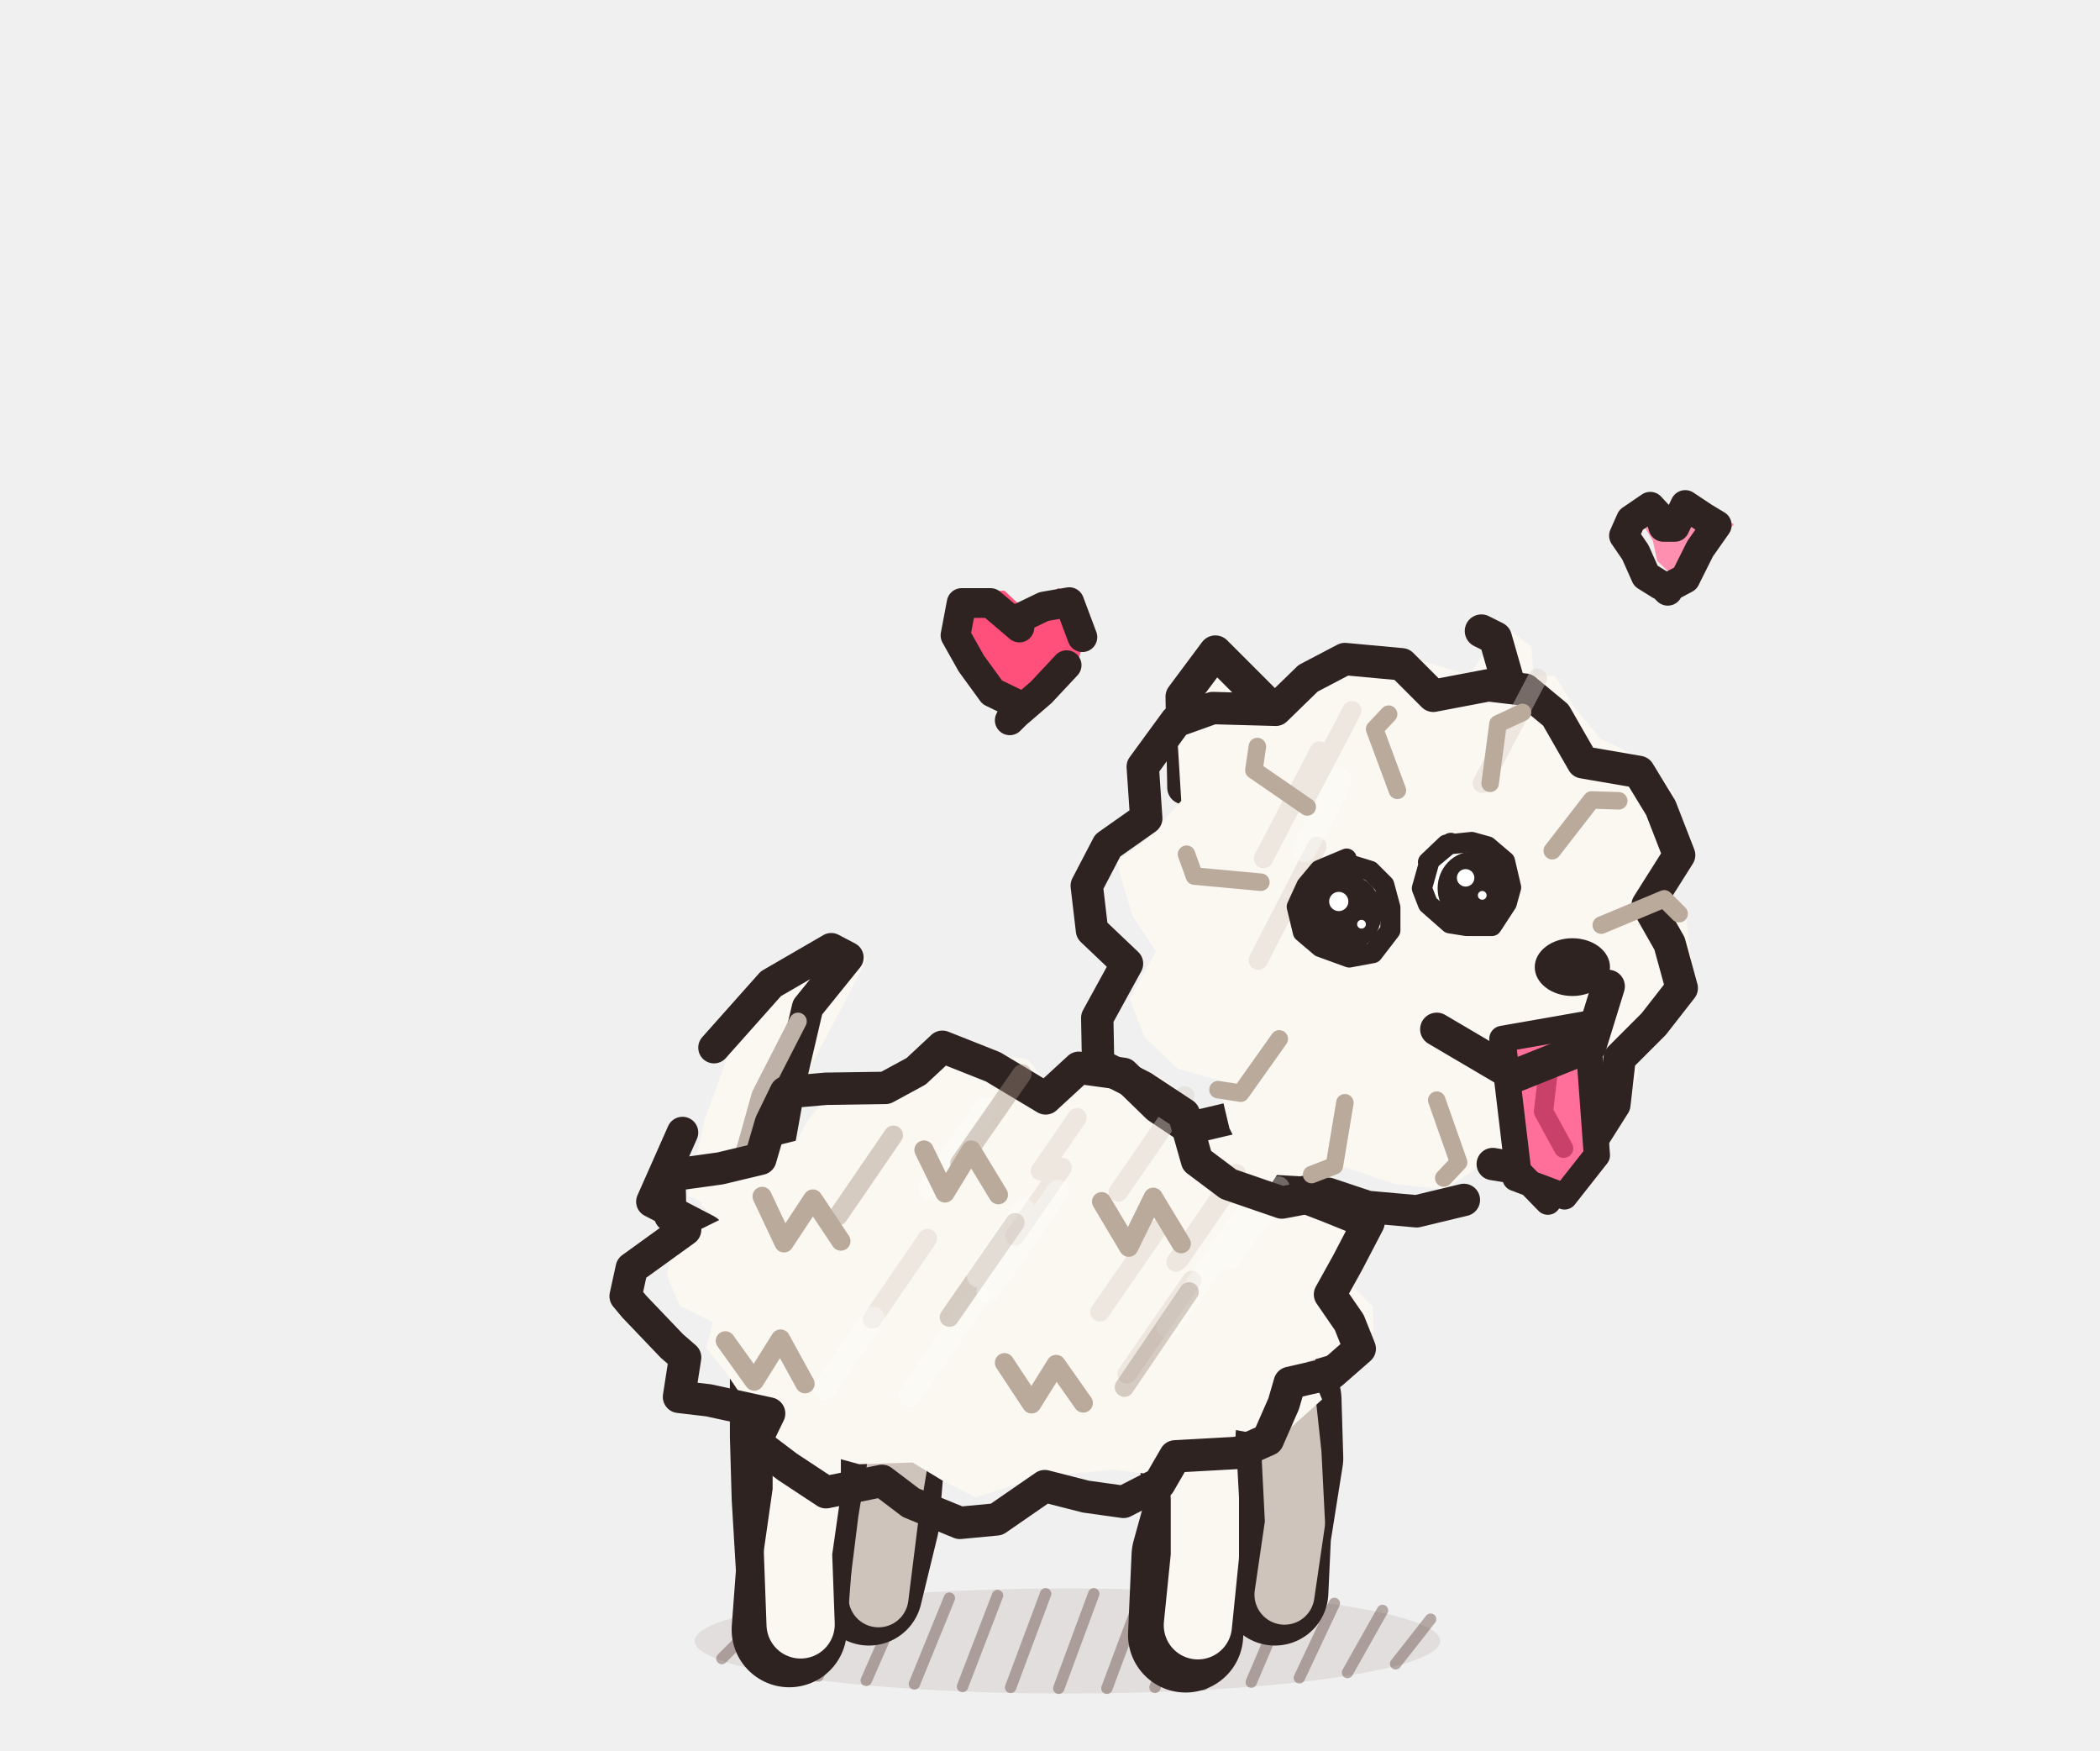
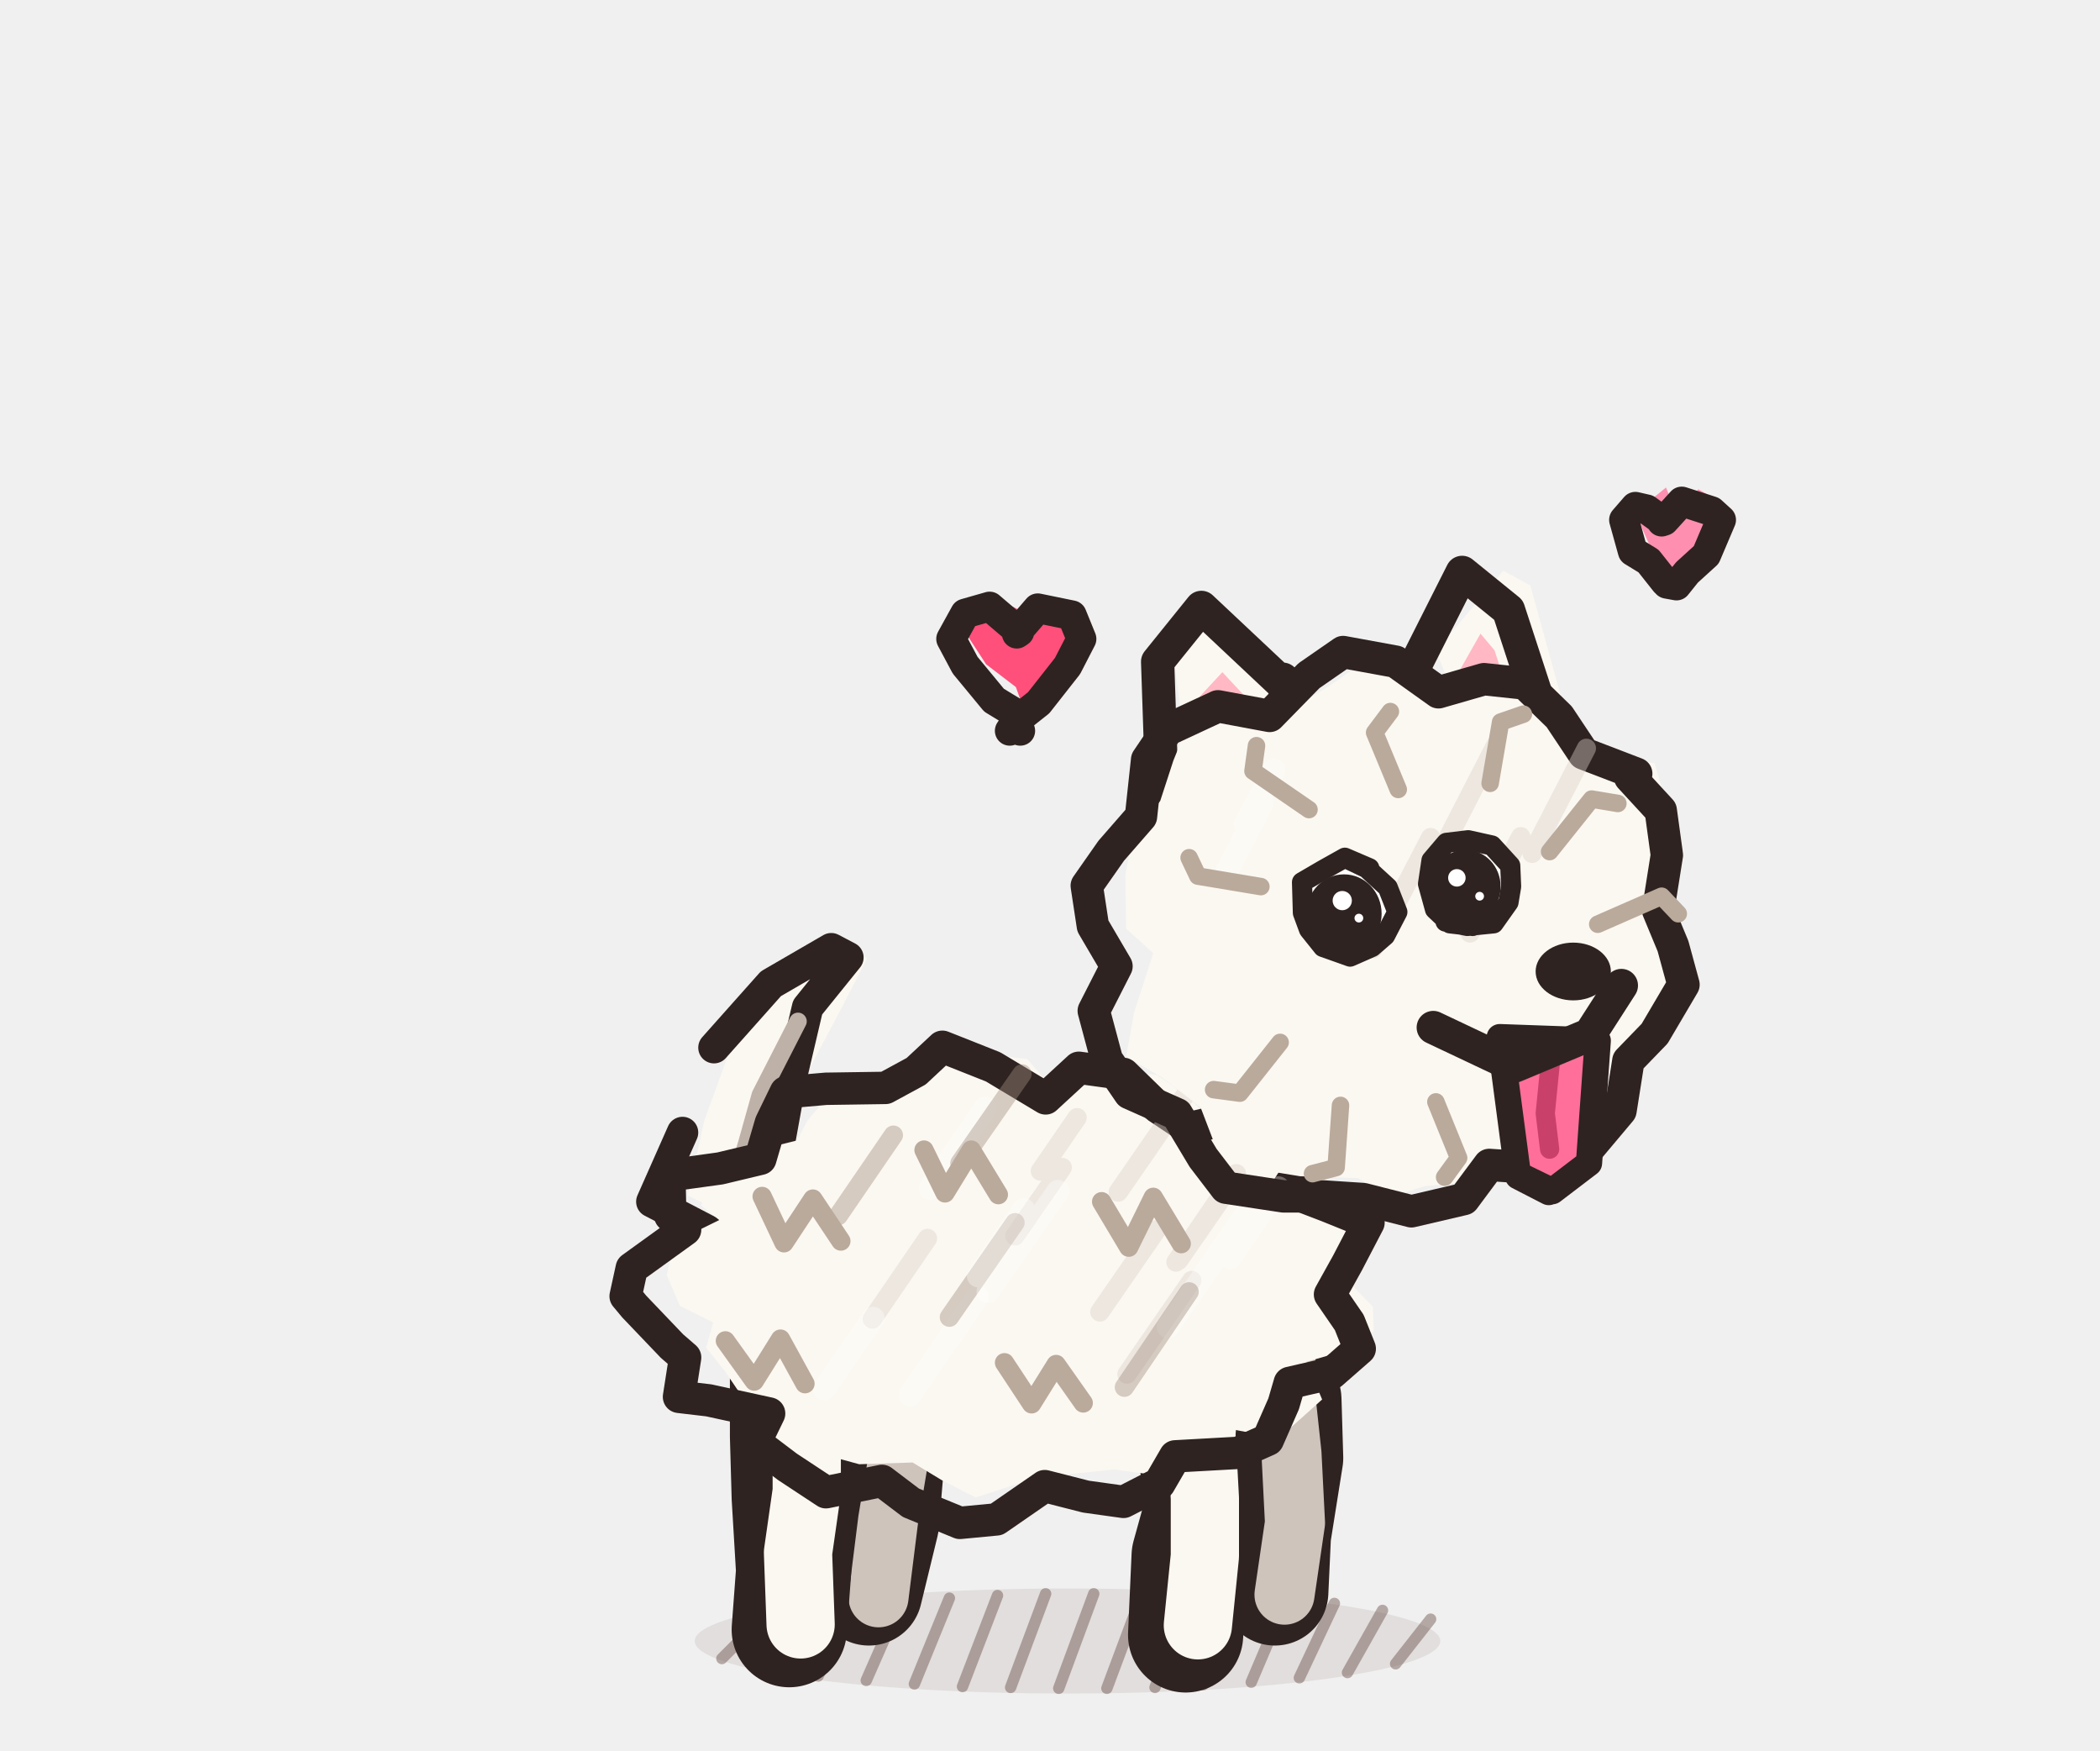
<svg xmlns="http://www.w3.org/2000/svg" width="240" height="200" class="pa-dog pa-pose-happy" viewBox="0 0 240 200" role="img" aria-label="Shortbread the West Highland White Terrier, happy">
  <g>
    <ellipse cx="122" cy="187.5" rx="42.6" ry="6" fill="#5B3D32" opacity="0.1" />
    <path d="M82.5 189.5l4 -4M88 190.7l4 -6.5M93.5 191.5l4 -8M99 192l4 -9.1M104.5 192.4l4 -9.8M110 192.7l4 -10.4M115.5 192.8l4 -10.7M121 192.9l4 -10.8M126.5 192.9l4 -10.7M132 192.8l4 -10.5M137.5 192.5l4 -10.1M143 192.2l4 -9.4M148.5 191.7l4 -8.5M154 191.1l4 -7.1M159.5 190.1l4 -5.1" stroke="#5B3D32" stroke-width="1.3" stroke-linecap="round" opacity="0.4" fill="none" />
    <g class="pa-d-f0">
      <path d="M78.6 136.6L80.5 128L83.6 119.5L88.9 113.5L96.6 107.9L99.1 109.5L95.8 115.9L91.8 123.4L90.6 134.3L90.6 142.4Z" fill="#FBF8F1" />
      <path d="M81.6 119.7L88.1 112.4L95 108.4L96.9 109.4L92.3 115.1L90.4 123.2L88.4 134.3L89.1 144.9L74.5 137.3L78 129.4" fill="none" stroke="#2E2320" stroke-width="3.6" stroke-linecap="round" stroke-linejoin="round" />
      <path d="M83.5 136.6L85.3 130.8L86.9 125.1L91.2 116.7" fill="none" stroke="#beb1a8" stroke-width="2" stroke-linecap="round" stroke-linejoin="round" />
      <g class="pa-d-leg pa-d-leg-FH">
        <path d="M99.5 152.6L101.4 159.9L101.8 166.9L101.2 174.1L99.3 181.9" fill="none" stroke="#2E2320" stroke-width="12.229" stroke-linecap="round" stroke-linejoin="round" />
        <path d="M99.5 151.4L100.4 160L101.5 167.3L100.3 174.5L99.2 183.3" fill="none" stroke="#cec4bc" stroke-width="6.864" stroke-linecap="round" stroke-linejoin="round" transform="translate(1.2 -0.8)" />
      </g>
      <g class="pa-d-leg pa-d-leg-FF">
        <path d="M145.3 151.7L147.2 159.9L147.4 166.6L146 175.4L145.7 181.9" fill="none" stroke="#2E2320" stroke-width="12.229" stroke-linecap="round" stroke-linejoin="round" />
        <path d="M145.7 152.3L145.7 160.4L146.4 166.9L146.8 174.8L145.6 183" fill="none" stroke="#cec4bc" stroke-width="6.864" stroke-linecap="round" stroke-linejoin="round" transform="translate(1.2 -0.8)" />
      </g>
      <g class="pa-d-leg pa-d-leg-NH">
        <path d="M90 156.3L90 164.1L90.2 171.1L90.7 179.5L90.2 186.2" fill="none" stroke="#2E2320" stroke-width="13.165" stroke-linecap="round" stroke-linejoin="round" />
        <path d="M89.4 157.2L91 164.2L91 171.2L90 178.2L90.3 186.4" fill="none" stroke="#FBF8F1" stroke-width="7.8" stroke-linecap="round" stroke-linejoin="round" transform="translate(1.2 -0.8)" />
      </g>
      <g class="pa-d-leg pa-d-leg-NF">
        <path d="M136 156.2L136.1 163.8L137.7 171.3L135.9 177.8L135.5 186.8" fill="none" stroke="#2E2320" stroke-width="13.165" stroke-linecap="round" stroke-linejoin="round" />
        <path d="M136.8 156.7L136.1 164.6L136.5 172L136.5 178.6L135.7 186.5" fill="none" stroke="#FBF8F1" stroke-width="7.8" stroke-linecap="round" stroke-linejoin="round" transform="translate(1.2 -0.8)" />
      </g>
      <path d="M153.5 145.8L156.9 149.3L157 152.1L153.1 154.5L149.3 155.6L151.1 159.9L147.2 163.4L143.9 163.9L136.6 162.5L135.6 167.5L131.8 168.5L127.3 167.9L121.4 168.5L116.7 169.4L111.5 171.1L107.6 169.1L104.3 167.1L98.2 167.3L94.9 166.4L91.4 164.5L91.3 159.7L84.7 159.4L82.8 156.6L80.7 154L81.5 151.1L77.7 149.2L76.2 145.7L77.1 141.9L82.2 139.4L80.1 137.7L82.5 133.4L84.3 132L91.1 130.3L92.3 128L94.6 125.3L98.3 124.5L104.8 124.6L107.2 121.6L113 120.5L117.4 121L120.6 124.7L126 122.3L132.2 122.8L135.9 125.4L138.2 127.9L143.7 128L146.9 129.6L150.2 131.2L149.1 135.7L154.1 136.9L157.5 138.7L156.7 142.5Z" fill="#FBF8F1" />
      <path d="M76.6 138.9L76.5 134.3L82.3 133.5L86.9 132.4L88.1 128.3L89.8 124.8L94.4 124.4L101.2 124.3L104.7 122.4L107.7 119.6L113.5 121.9L119.5 125.5L123.3 122L128.4 122.7L132.3 126.5L135.9 128.9L141.4 127.6L145.7 130.2L148.5 133.7L147 136L151.7 137.8L156.4 139.7L154 144.3L152 147.9L154.2 151.1L155.4 154.1L152.2 156.9L147.4 158L146.7 160.4L144.9 164.5L141.5 166L134.3 166.4L132.5 169.5L128.4 171.6L124.1 171L119.4 169.8L113.9 173.6L109.7 174L104.1 171.7L100.8 169.2L94.4 170.5L90 167.6L86.3 164.8L87.9 161.5L81 160L77.6 159.6L78.3 155.1L76.8 153.8L72.5 149.3L71.5 148.1L72.2 144.9L78.3 140.5" fill="none" stroke="#2E2320" stroke-width="3.7" stroke-linecap="round" stroke-linejoin="round" />
      <path d="M128.8 157L136.2 146.3M99.7 150.7L106 141.5M134.7 144L141 134.9M118.9 133.8L123.1 127.7M127.8 136.2L135.4 125.2M134.4 144.2L141.3 134.1M125.7 149.9L132.2 140.5M116 141.2L121.4 133.4" stroke="#d8cfc7" stroke-width="2.2" stroke-linecap="round" opacity=".42" />
      <path d="M140.6 143.7L146.1 135.7M106.3 135.8L112.6 126.6M104 159.4L111.7 148.2M133.5 151.6L142.7 138.3" stroke="#fff" stroke-width="2.6" stroke-linecap="round" opacity=".32" />
      <path d="M109.7 132.9L116.8 122.7M95.8 138.9L102.1 129.7M128.5 158.5L135.9 147.6M108.5 150.5L116 139.7" stroke="#a08c7e" stroke-width="2.2" stroke-linecap="round" opacity=".42" />
      <path d="M94.2 158.7L99.8 150.6M111.8 145.8L117 138.2M112.9 147.6L120.9 136.1" stroke="#fff" stroke-width="2.6" stroke-linecap="round" opacity=".32" />
      <path d="M87.1 136.7L89.6 142L92.9 137L96.1 141.8" fill="none" stroke="#baaa9b" stroke-width="2.2" stroke-linecap="round" stroke-linejoin="round" />
      <path d="M105.6 131.4L108 136.3L111 131.4L114.1 136.5" fill="none" stroke="#baaa9b" stroke-width="2.2" stroke-linecap="round" stroke-linejoin="round" />
      <path d="M125.9 137.3L129 142.5L131.8 136.8L135 142.1" fill="none" stroke="#baaa9b" stroke-width="2.2" stroke-linecap="round" stroke-linejoin="round" />
      <path d="M82.9 153.2L86.2 157.8L89.2 153L92 158.1" fill="none" stroke="#baaa9b" stroke-width="2.2" stroke-linecap="round" stroke-linejoin="round" />
      <path d="M114.8 155.7L117.9 160.4L120.7 155.9L123.8 160.3" fill="none" stroke="#baaa9b" stroke-width="2.2" stroke-linecap="round" stroke-linejoin="round" />
-       <path d="M138.2 87.6L136.7 77.8L140.7 74.2L146.2 80.3L148 86L140.7 91.2Z" fill="#FBF8F1" />
-       <path d="M145.4 80.5L146.9 86.5L139.5 91.2L135.3 90L135.1 79.6L138.9 74.5L146 81.6" fill="none" stroke="#2E2320" stroke-width="3.8" stroke-linecap="round" stroke-linejoin="round" />
-       <path d="M167.1 78.5L171.7 71.3L175 73.9L175.8 83.8L175.4 88L168.3 83.1Z" fill="#FBF8F1" />
-       <path d="M169.3 72.1L170.9 72.9L174.8 86.5L172.3 89.6L165.2 83.3L164.7 79.3" fill="none" stroke="#2E2320" stroke-width="3.8" stroke-linecap="round" stroke-linejoin="round" />
-       <path d="M190.6 101.7L192.7 104.8L193.4 110.7L192 114.9L187.2 118L187.2 123L184.7 127.6L178.8 130.1L174 129.1L170.4 132.4L165.1 135.9L159.4 135.3L153.9 133.4L148.6 134.4L143.1 134.1L140.5 128.9L139.2 123.4L134.6 122.1L130.8 118.5L129.1 114.1L132.1 108.7L129.4 104.6L127.6 98.4L130.9 96.1L135 91.5L134.6 85L136.5 80.7L141.7 79.7L147.8 80.9L152.1 75.7L156.3 75.1L163.2 75.7L167.4 77L172.3 77.4L177.7 77.2L179.9 80.8L182.9 84.4L188.7 87.2L191.3 90.7L192 96.8Z" fill="#FBF8F1" />
-       <path d="M167.3 137.1L161.9 138.4L156.3 137.9L151.8 136.4L146.5 137.4L140.4 135.3L136.8 132.6L135.3 127.3L130.6 124.2L125.5 121.6L125.4 116.3L128.8 110.1L124.8 106.3L124.2 101.2L126.6 96.6L131 93.5L130.6 87.6L134.4 82.4L138.6 80.9L145.8 81.1L149.5 77.5L153.7 75.3L160.2 75.9L163.8 79.5L170.1 78.3L174.3 78.8L177.8 81.7L180.9 87.1L187.3 88.2L189.8 92.3L191.9 97.7L188.3 103.4L190.8 107.8L192.2 112.9L189 117L185.1 120.9L184.5 126.2L181.4 131.1L176.7 134L170.6 133" fill="none" stroke="#2E2320" stroke-width="3.7" stroke-linecap="round" stroke-linejoin="round" />
-       <path d="M169.4 89.5L175.7 77.5M143.8 109.7L150.5 96.7M144.4 98.1L150.8 85.8M149.3 91.1L154.5 81.2" stroke="#d8cfc7" stroke-width="2.2" stroke-linecap="round" opacity=".42" />
-       <path d="M149.1 96.7L153.1 89.1M149.1 97.2L152.7 90.3" stroke="#fff" stroke-width="2.6" stroke-linecap="round" opacity=".32" />
-       <path d="M144.1 100.8L136.5 100.1L135.6 97.6" fill="none" stroke="#baaa9b" stroke-width="2" stroke-linecap="round" stroke-linejoin="round" />
-       <path d="M149.4 92.2L143.3 88L143.7 85.3" fill="none" stroke="#baaa9b" stroke-width="2" stroke-linecap="round" stroke-linejoin="round" />
-       <path d="M159.7 90.3L157.1 83.3L158.7 81.6" fill="none" stroke="#baaa9b" stroke-width="2" stroke-linecap="round" stroke-linejoin="round" />
-       <path d="M170.3 89.5L171.2 82.7L174 81.4" fill="none" stroke="#baaa9b" stroke-width="2" stroke-linecap="round" stroke-linejoin="round" />
-       <path d="M177.4 97.2L181.9 91.4L185 91.5" fill="none" stroke="#baaa9b" stroke-width="2" stroke-linecap="round" stroke-linejoin="round" />
-       <path d="M183 105.7L190.2 102.7L191.9 104.4" fill="none" stroke="#baaa9b" stroke-width="2" stroke-linecap="round" stroke-linejoin="round" />
-       <path d="M146.2 118.7L141.8 124.9L139.2 124.5" fill="none" stroke="#baaa9b" stroke-width="2" stroke-linecap="round" stroke-linejoin="round" />
-       <path d="M153.7 126L152.5 133.2L149.9 134.2" fill="none" stroke="#baaa9b" stroke-width="2" stroke-linecap="round" stroke-linejoin="round" />
-       <path d="M164.2 125.7L166.7 132.8L165 134.6" fill="none" stroke="#baaa9b" stroke-width="2" stroke-linecap="round" stroke-linejoin="round" />
-       <path d="M169.2 120.3L175.5 124.3L182.1 120.8" fill="none" stroke="#baaa9b" stroke-width="2" stroke-linecap="round" stroke-linejoin="round" />
-       <path d="M159.1 104.1L158.5 106.8L156.6 108.8L153.7 109.5L150.9 108.7L149.4 106.6L148.7 103.8L149.2 101.2L151 98.9L153.8 98.4L156.7 98.9L158.6 101.1Z" fill="#FFFFFF" />
-       <path d="M151.5 99.4L154 98.7L156.6 99.5L158.2 101.1L158.9 103.7L158.9 106.3L156.9 108.9L154.2 109.4L150.9 108.2L148.9 106.5L148.2 103.6L149.3 101.2L150.8 99.4L153.9 98.1" fill="none" stroke="#2E2320" stroke-width="2.3" stroke-linecap="round" stroke-linejoin="round" />
-       <ellipse cx="153.6" cy="104.3" rx="4.3" ry="4.5" fill="#2E2320" />
-       <ellipse cx="153" cy="103" rx="1.1" ry="1.1" fill="#FFFFFF" />
-       <ellipse cx="155.6" cy="105.6" rx="0.5" ry="0.5" fill="#FFFFFF" />
-       <path d="M172.7 101.2L172.4 103.4L170.6 105.4L167.9 105.8L165.6 105.1L163.8 103.7L162.7 100.9L163.6 98.7L165.3 96.4L167.8 95.9L170.2 96.7L172.5 98.5Z" fill="#FFFFFF" />
-       <path d="M163.2 98.5L165.3 96.5L168.2 96.2L170 96.7L172 98.4L172.7 101.4L172.2 103.2L170.5 105.8L167.6 105.8L165.7 105.5L163.2 103.3L162.5 101.5L163.4 98.3L165.8 96.3" fill="none" stroke="#2E2320" stroke-width="2.3" stroke-linecap="round" stroke-linejoin="round" />
-       <ellipse cx="168.3" cy="101.5" rx="4" ry="4.2" fill="#2E2320" />
-       <ellipse cx="167.5" cy="100.3" rx="1" ry="1" fill="#FFFFFF" />
-       <ellipse cx="169.4" cy="102.3" rx="0.5" ry="0.5" fill="#FFFFFF" />
-       <ellipse cx="179.7" cy="110.5" rx="4.3" ry="3.3" fill="#2E2320" />
-       <path d="M171.9 118.7L181.3 118.6L182.7 133.3L179 137.4L172.5 134.8Z" fill="#FF6F9A" />
-       <path d="M176.9 137.3L173.5 133.8L171.7 118.7L181.4 117L182.5 132L178.8 136.7L173.2 134.6" fill="none" stroke="#2E2320" stroke-width="3" stroke-linecap="round" stroke-linejoin="round" />
-       <path d="M177.1 121L176.4 127L178.7 131.2" fill="none" stroke="#C9406A" stroke-width="2.2" stroke-linecap="round" stroke-linejoin="round" />
-       <path d="M164.2 117.6L173.2 122.9L181.7 119.5L183.8 112.7" fill="none" stroke="#2E2320" stroke-width="3.8" stroke-linecap="round" stroke-linejoin="round" />
-       <path d="M117.8 70.2L117.4 70.7L120.9 67.2L123.1 67.9L124.5 71.8L123.2 75.4L119.8 76.7L119.1 78.9L117.1 80.1L117.2 80.5L114.8 78.6L110.9 75.3L110 72.2L110.9 67.6L114.8 67.5L118 70.5Z" fill="#FF4F7B" />
-       <path d="M121.9 76L119 79.1L116.1 81.6L115.4 82.3L116.3 80.5L113.4 79.1L111 75.8L109.2 72.6L109.9 68.9L113.2 68.9L115.1 70.5L116.5 71.7L116.6 70.6L119.3 69.3L122.2 68.8L123.7 72.8" fill="none" stroke="#2E2320" stroke-width="3.4" stroke-linecap="round" stroke-linejoin="round" />
-       <path d="M191.2 59.4L192 58.6L193.7 56.7L195.6 58.7L198.2 59.9L195.7 62.4L194.2 64L192.1 66.7L192 66.8L191.4 66L189.4 64.1L188.9 61.8L187.1 58.8L188.6 57.4L189.9 58.1L191.6 58.8Z" fill="#FF8FB1" />
-       <path d="M189.7 66.8L188.1 65.8L186.9 63.1L185.6 61.2L186.4 59.4L188.6 57.9L189.8 59.2L190.1 60.2L191.4 60.2L192.6 57.7L194.7 59.1L196.2 60L194.3 62.7L192.6 66.1L190.9 67L190.3 67.2L190.6 67.5" fill="none" stroke="#2E2320" stroke-width="3.4" stroke-linecap="round" stroke-linejoin="round" />
+       <path d="M135.8 88.1L134 73.9L139.2 69.3L147.3 77.4L149.3 85.2L139.6 92.7Z" fill="#FBF8F1" />
+       <path d="M146.6 77.6L148.2 85.8L138.3 92.8L132.8 90.5L132.3 75.6L137.3 69.4L147.2 78.7" fill="none" stroke="#2E2320" stroke-width="3.8" stroke-linecap="round" stroke-linejoin="round" />
+       <path d="M137.7 90.1L137.1 79.6L139.7 76.8L145.4 82.9L144.1 86.8L141.2 92Z" fill="#FFB8C4" />
+       <path d="M164.1 74.4L171.8 65.2L174.9 66.9L179.7 84.3L176.4 88.7L166.8 80.9Z" fill="#FBF8F1" />
+       <path d="M164.3 83.3L161.6 76.3L167.1 65.4L172.4 69.7L177.5 85.3L173.4 89.5" fill="none" stroke="#2E2320" stroke-width="3.8" stroke-linecap="round" stroke-linejoin="round" />
+       <path d="M165.4 79.1L169.2 72.4L170.8 74.3L174.2 84.7L172.5 87.6L166.6 85.6Z" fill="#FFB8C4" />
+       <path d="M189.2 102.6L192.1 106.9L192.3 112.7L191 115.6L187.7 118.7L187.4 124.7L184.2 129.2L178.5 132.1L172.6 130.9L169 135L162.9 135.5L158.8 136.8L155.2 134.6L148.6 134.4L142.5 133.4L139 131.2L137.2 126.5L132.8 123.1L128.7 120.7L129.6 115.7L131.8 108.9L128.7 106.1L128.6 100L129.4 95.9L132.6 91.5L134.1 86.9L136 82.2L140.7 80.9L147.3 81.3L152.3 78.1L156.6 75.1L161.2 76.2L166.2 79.2L172.1 77.9L176.3 77.7L180.4 82.3L183.5 86.3L189.1 87.2L190.7 92.8L192.4 97.5Z" fill="#FBF8F1" />
+       <path d="M186.3 88.8L189.8 92.6L190.5 97.7L189.5 104L191.2 108.1L192.4 112.5L189.1 118.1L186.1 121.2L185.2 126.9L181.5 131.3L177.7 133.6L170.2 133.1L167.3 137L161.3 138.4L155.8 137L151.2 136.7L146.7 136.7L140.1 135.7L137.5 132.3L134.5 127.3L129.1 124.9L126.5 121.1L125 115.5L127.6 110.4L124.9 105.8L124.2 101.2L127 97.2L130.4 93.3L131.1 86.8L133.4 83.4L139.2 80.7L145.1 81.8L149.6 77.2L153.5 74.5L159.5 75.6L164.4 79.1L169.6 77.6L174.3 78.1L178.2 81.9L181 86.1L187 88.4" fill="none" stroke="#2E2320" stroke-width="3.7" stroke-linecap="round" stroke-linejoin="round" />
+       <path d="M156.9 108.4L163.5 95.7M165.3 96.1L170.9 85.2M168 106.6L173.8 95.6M175.1 97.5L181.3 85.5" stroke="#d8cfc7" stroke-width="2.2" stroke-linecap="round" opacity=".42" />
+       <path d="M140 100L144.3 91.7M142.3 94.2L145.6 88" stroke="#fff" stroke-width="2.6" stroke-linecap="round" opacity=".32" />
+       <path d="M144.1 101.3L136.9 100.1L135.9 98" fill="none" stroke="#baaa9b" stroke-width="2" stroke-linecap="round" stroke-linejoin="round" />
+       <path d="M149.6 92.5L143.2 88.1L143.6 85.2" fill="none" stroke="#baaa9b" stroke-width="2" stroke-linecap="round" stroke-linejoin="round" />
+       <path d="M159.8 90.2L157.1 83.7L158.9 81.3" fill="none" stroke="#baaa9b" stroke-width="2" stroke-linecap="round" stroke-linejoin="round" />
+       <path d="M170.3 89.5L171.5 82.5L174.1 81.6" fill="none" stroke="#baaa9b" stroke-width="2" stroke-linecap="round" stroke-linejoin="round" />
+       <path d="M177.1 97.3L181.9 91.3L184.9 91.8" fill="none" stroke="#baaa9b" stroke-width="2" stroke-linecap="round" stroke-linejoin="round" />
+       <path d="M182.6 105.6L189.9 102.4L191.8 104.4" fill="none" stroke="#baaa9b" stroke-width="2" stroke-linecap="round" stroke-linejoin="round" />
+       <path d="M146.3 119.1L141.7 124.9L138.7 124.5" fill="none" stroke="#baaa9b" stroke-width="2" stroke-linecap="round" stroke-linejoin="round" />
+       <path d="M153.2 126.3L152.7 133.4L150 134.1" fill="none" stroke="#baaa9b" stroke-width="2" stroke-linecap="round" stroke-linejoin="round" />
+       <path d="M164.1 125.9L166.7 132.3L165.1 134.5" fill="none" stroke="#baaa9b" stroke-width="2" stroke-linecap="round" stroke-linejoin="round" />
+       <path d="M169.1 120L175.8 124.1L182.3 121.2" fill="none" stroke="#baaa9b" stroke-width="2" stroke-linecap="round" stroke-linejoin="round" />
+       <path d="M159.5 104.1L158.8 106.7L156.8 108.4L153.9 109.1L151 108.8L149 106.8L148.6 104.2L149.2 101L150.9 98.9L153.8 98.2L156.3 99.1L158.6 101Z" fill="#FFFFFF" />
+       <path d="M153.9 98.1L156.2 99.2L158.6 101.4L159.7 104.2L158.3 106.9L156.8 108.2L154.3 109.3L151.2 108.2L149.6 106.2L148.9 104.3L148.8 100.8L151.2 99.4L153.7 98L156.5 99.2" fill="none" stroke="#2E2320" stroke-width="2.3" stroke-linecap="round" stroke-linejoin="round" />
+       <ellipse cx="153.6" cy="104.4" rx="4.3" ry="4.5" fill="#2E2320" />
+       <ellipse cx="153.4" cy="102.9" rx="1.1" ry="1.1" fill="#FFFFFF" />
+       <ellipse cx="155.3" cy="104.9" rx="0.5" ry="0.5" fill="#FFFFFF" />
+       <path d="M172.9 101.1L172.2 103.7L170.6 105.1L167.9 105.9L165.4 105.2L163.7 103.6L162.7 101.2L163.8 98.3L165.3 96.7L168 95.7L170.2 96.3L172.4 98.4Z" fill="#FFFFFF" />
+       <path d="M168.3 105.8L165.7 105.5L164 103.9L163.2 101L163.6 98.3L165.3 96.3L167.8 96L170.5 96.6L172.6 98.9L172.7 101.3L172.4 103.1L170.7 105.5L167.7 105.8L165.2 105.3" fill="none" stroke="#2E2320" stroke-width="2.3" stroke-linecap="round" stroke-linejoin="round" />
+       <ellipse cx="167.5" cy="101.3" rx="4" ry="4.2" fill="#2E2320" />
+       <ellipse cx="166.5" cy="100.3" rx="1" ry="1" fill="#FFFFFF" />
+       <ellipse cx="169.1" cy="102.4" rx="0.5" ry="0.5" fill="#FFFFFF" />
+       <ellipse cx="179.8" cy="111" rx="4.3" ry="3.3" fill="#2E2320" />
+       <path d="M172.7 118.3L182.4 118.8L181.8 133L178.4 137.2L174.1 135.3Z" fill="#FF6F9A" />
+       <path d="M177 136.2L173.5 134.4L171.4 118.5L182.6 118.9L181.6 132.9L177.4 136.1L173.5 134.2" fill="none" stroke="#2E2320" stroke-width="3" stroke-linecap="round" stroke-linejoin="round" />
+       <path d="M177.3 120.2L176.6 127.2L177.1 131.3" fill="none" stroke="#C9406A" stroke-width="2.2" stroke-linecap="round" stroke-linejoin="round" />
+       <path d="M163.8 117.4L173.1 121.8L181.7 118.2L185.3 112.6" fill="none" stroke="#2E2320" stroke-width="3.8" stroke-linecap="round" stroke-linejoin="round" />
+       <path d="M116.6 71L117.8 70.1L120.9 69.7L123 70.2L124.7 72.6L123.6 76.2L119.5 79.1L117 81.1L118.4 81L117.1 81.3L116.1 78.5L112.7 75.9L109.9 71.6L111.5 69.6L114.3 68.6L117.7 70.3Z" fill="#FF4F7B" />
+       <path d="M116.6 83.5L115.9 81.4L113.6 80L110.3 76L108.7 73L110.3 70.1L113.1 69.3L116.5 72.2L116.2 72.4L116.7 71.7L118.6 69.5L122.5 70.3L123.6 73L122 76.1L118.7 80.3L116.3 82.2L115.4 83.5" fill="none" stroke="#2E2320" stroke-width="3.4" stroke-linecap="round" stroke-linejoin="round" />
+       <path d="M191.8 59.7L192.2 58.2L194.1 55.9L195.5 56.7L196.6 59.8L197.1 61.4L194.6 64.4L192.5 66.5L192.1 65.8L191.2 65.1L189.6 63.4L188.7 62.7L186.9 58.6L187.7 57.9L190.4 55.7L191 57.2Z" fill="#FF8FB1" />
+       <path d="M190.3 66.5L188.4 64.1L186.6 63L185.6 59.4L186.9 57.9L188.2 58.2L190 59.5L189.9 59.6L190.2 59.5L192.2 57.3L195.6 58.4L196.7 59.4L195 63.4L192.8 65.4L191.6 66.9L190.5 66.7" fill="none" stroke="#2E2320" stroke-width="3.4" stroke-linecap="round" stroke-linejoin="round" />
    </g>
  </g>
</svg>
